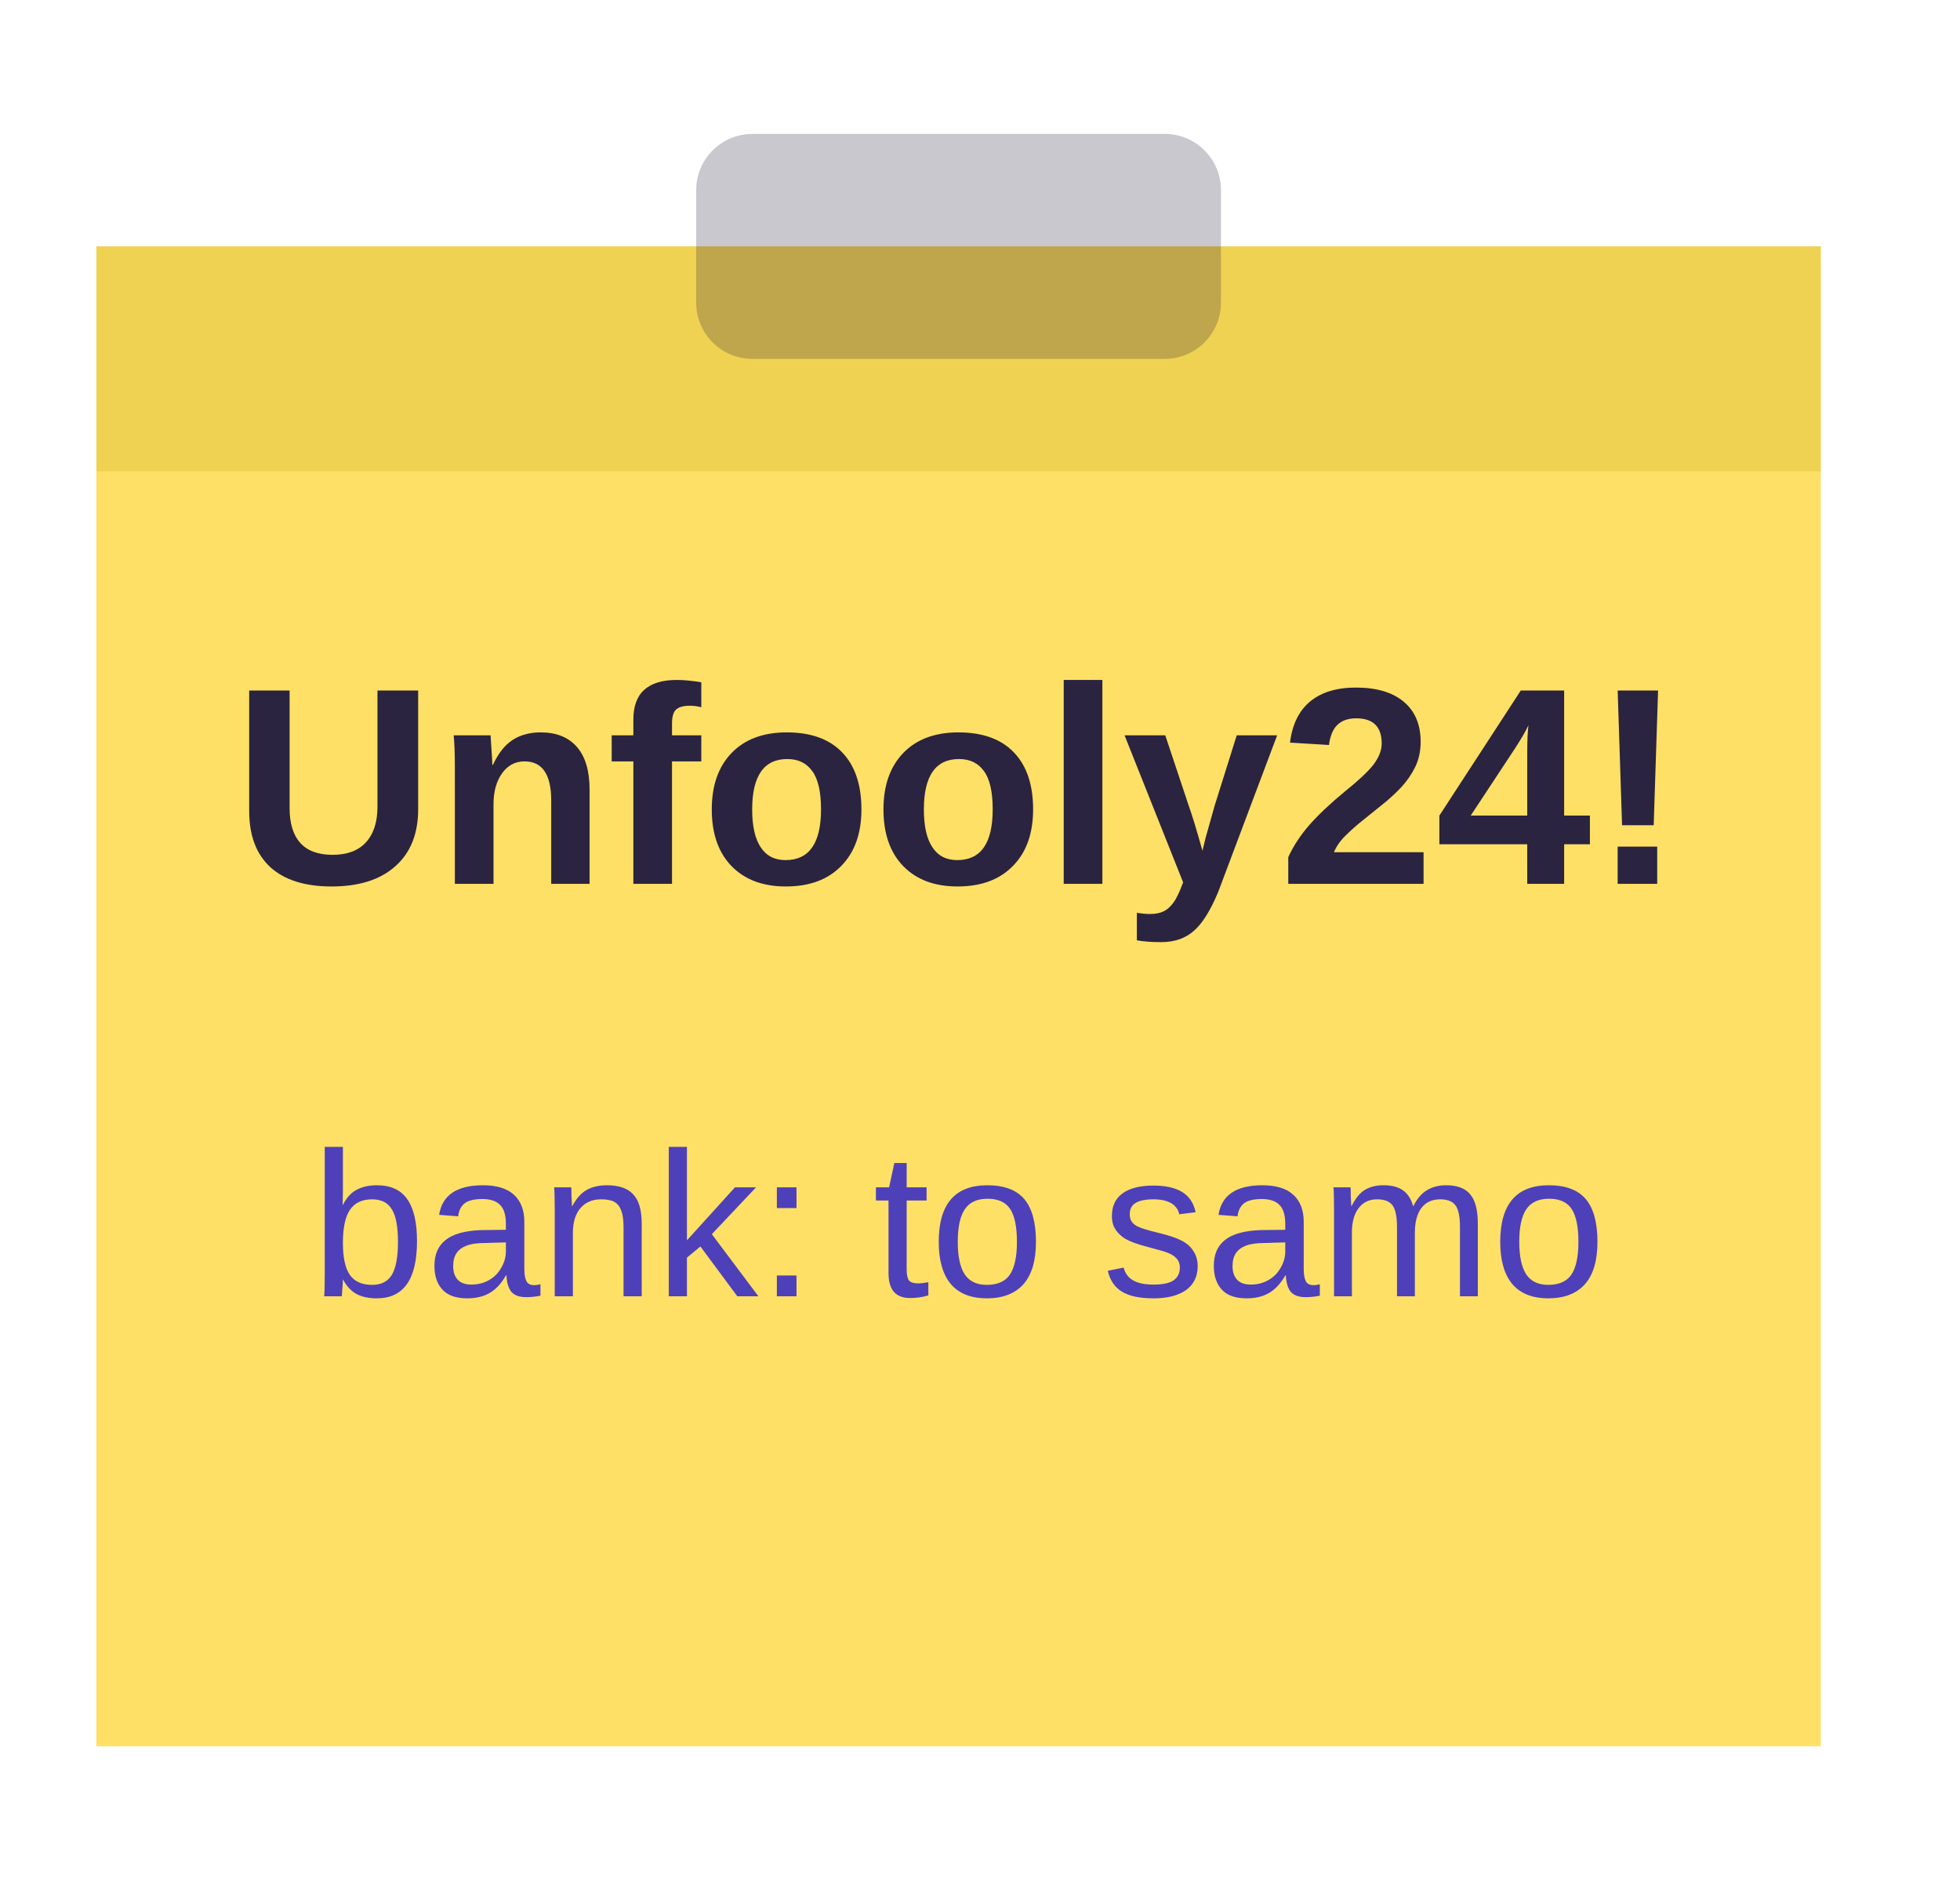
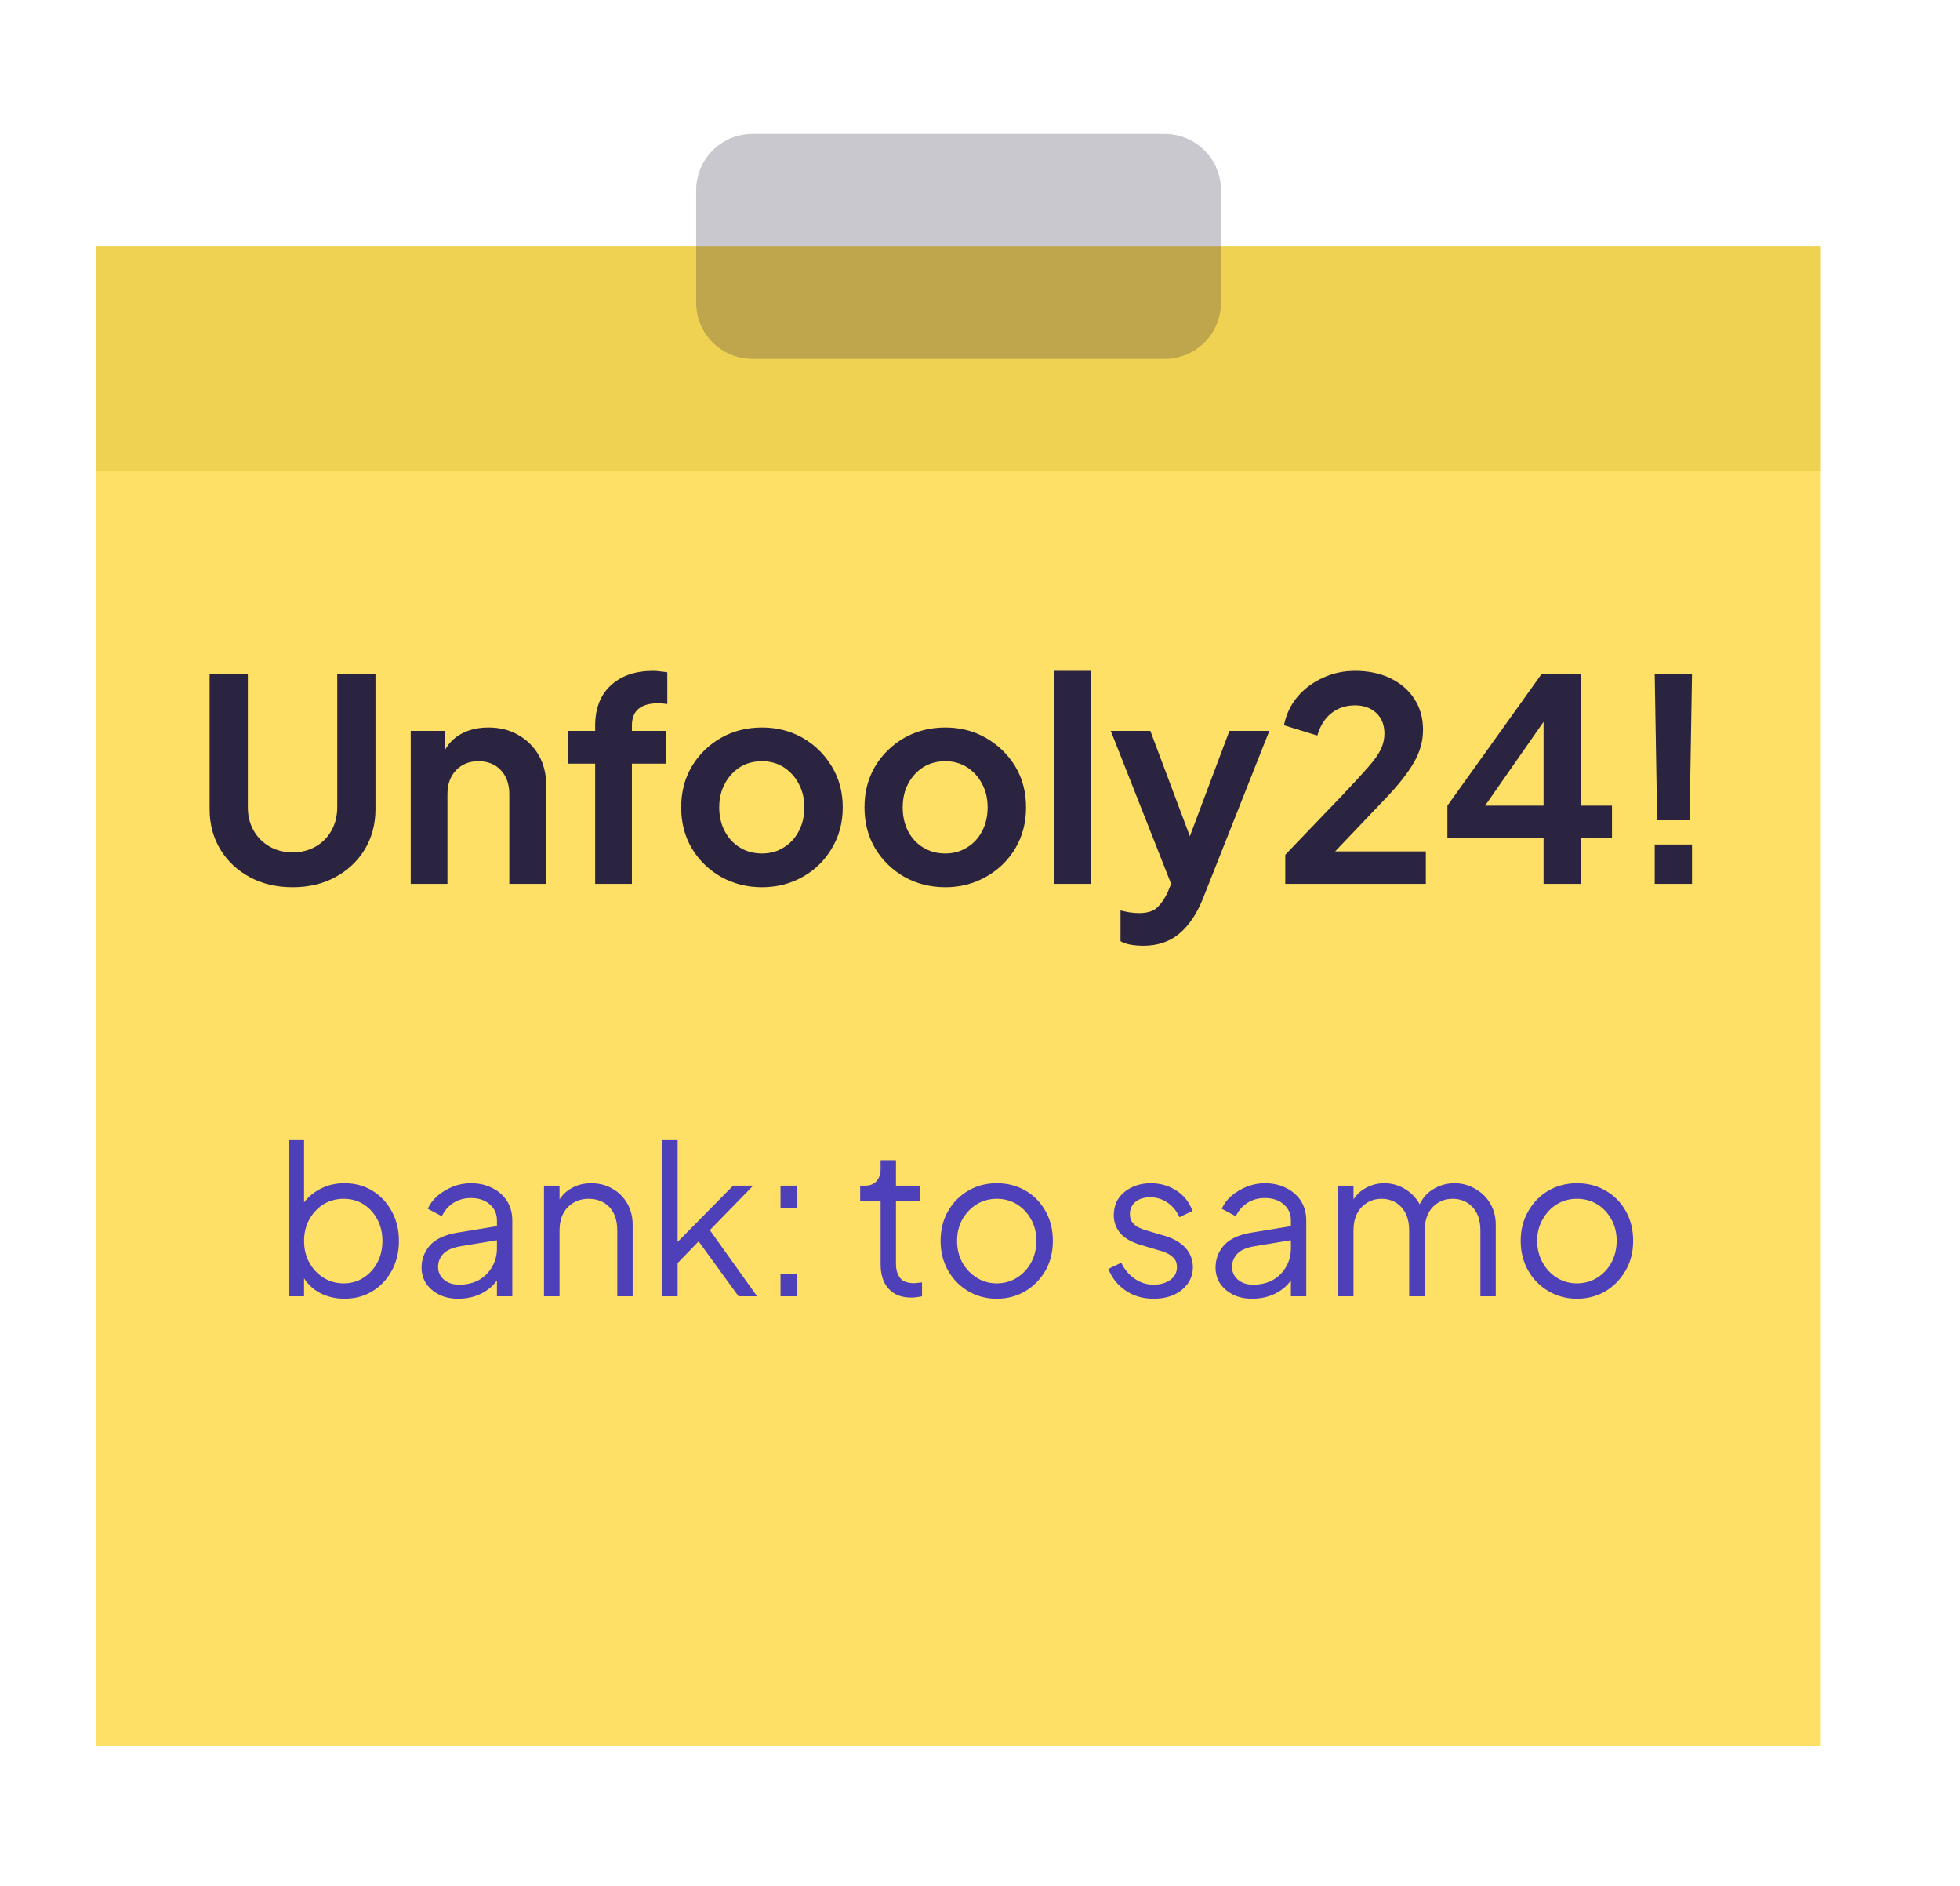
- <svg xmlns="http://www.w3.org/2000/svg" id="static" viewBox="0 0 732 704" width="732" height="704" font-family="Arial, Helvetica, sans-serif">
+ <svg xmlns="http://www.w3.org/2000/svg" id="static" viewBox="0 0 732 704" width="732" height="704">
  <style>
.a-blink{animation:a-blink 1.2s ease-in-out infinite}
.a-blink-slow{animation:a-blink 3s ease-in-out infinite}
.a-glow{animation:a-glow 5s ease-in-out infinite}
.a-pulse{animation:a-pulse 2.2s ease-in-out infinite}
.a-steam{animation:a-steam 2.8s ease-in-out infinite;transform-box:fill-box;transform-origin:center bottom}
.a-sway{animation:a-sway 6s ease-in-out infinite;transform-box:fill-box;transform-origin:center bottom}
.a-flutter{animation:a-flutter 4.5s ease-in-out infinite;transform-box:fill-box;transform-origin:center top}
.a-bounce{animation:a-bounce 2.6s ease-in-out infinite;transform-box:fill-box;transform-origin:center}
.a-ring{animation:a-ring 1.2s ease-in-out infinite;transform-box:fill-box;transform-origin:center}
.a-wave{animation:a-wave 1.2s ease-out infinite}
.a-grow{animation:a-grow .9s ease-in-out infinite;transform-box:fill-box;transform-origin:center}
.a-shimmer{animation:a-shimmer 3.5s ease-in-out infinite}
.d1{animation-delay:.35s}.d2{animation-delay:.7s}
@keyframes a-blink{0%,100%{opacity:1}50%{opacity:.2}}
@keyframes a-glow{0%,100%{opacity:1}50%{opacity:.65}}
@keyframes a-pulse{0%,100%{opacity:1}50%{opacity:.45}}
@keyframes a-steam{0%{opacity:0;transform:translateY(6px)}40%{opacity:.9}100%{opacity:0;transform:translateY(-10px)}}
@keyframes a-sway{0%,100%{transform:rotate(0)}50%{transform:rotate(1.6deg)}}
@keyframes a-flutter{0%,100%{transform:rotate(0)}50%{transform:rotate(-1.4deg)}}
@keyframes a-bounce{0%,70%,100%{transform:scale(1)}80%{transform:scale(1.18)}90%{transform:scale(.95)}}
@keyframes a-ring{0%,100%{transform:rotate(0)}10%{transform:rotate(-2.5deg)}20%{transform:rotate(2.5deg)}30%{transform:rotate(-2.5deg)}40%{transform:rotate(0)}}
@keyframes a-wave{0%{opacity:0}30%{opacity:1}100%{opacity:0}}
@keyframes a-grow{0%,100%{transform:scale(1)}50%{transform:scale(1.12)}}
@keyframes a-shimmer{0%,100%{opacity:.55}50%{opacity:1}}
@media (prefers-reduced-motion: reduce){*{animation:none!important}}
#static:target *{animation:none!important}
</style>
  <g id="item-karteczka" transform="translate(36 92) scale(7)">
    <g class="a-flutter">
      <rect width="92" height="80" fill="#FFE066" />
      <rect width="92" height="12" fill="#E6C845" opacity="0.6" />
      <rect x="32" y="-6" width="28" height="12" rx="3" fill="#2B2440" opacity="0.25" />
-       <text x="46" y="34" font-size="15" fill="#2B2440" font-weight="bold" text-anchor="middle">Unfooly24!</text>
-       <text x="46" y="56" font-size="11" fill="#4E40B8" text-anchor="middle">bank: to samo</text>
+       <path d="M10.47 34.18L10.47 34.18Q9.18 34.18 8.18 33.64Q7.18 33.10 6.61 32.16Q6.04 31.21 6.04 30.01L6.04 30.01L6.04 22.83L8.08 22.83L8.08 29.91Q8.08 30.61 8.39 31.16Q8.70 31.70 9.24 32.01Q9.78 32.32 10.47 32.32L10.47 32.32Q11.16 32.32 11.70 32.01Q12.24 31.70 12.54 31.16Q12.85 30.61 12.85 29.91L12.85 29.91L12.85 22.83L14.89 22.83L14.89 30.01Q14.89 31.21 14.32 32.16Q13.75 33.10 12.75 33.64Q11.76 34.18 10.47 34.18ZM18.73 34L16.77 34L16.77 25.84L18.61 25.84L18.61 26.84Q18.94 26.26 19.54 25.96Q20.14 25.66 20.92 25.66L20.92 25.66Q21.82 25.66 22.51 26.06Q23.20 26.45 23.60 27.14Q24.00 27.84 24.00 28.75L24.00 28.75L24.00 34L22.03 34L22.03 29.21Q22.03 28.41 21.57 27.93Q21.12 27.46 20.38 27.46L20.38 27.46Q19.65 27.46 19.19 27.94Q18.73 28.42 18.73 29.21L18.73 29.21L18.73 34ZM28.57 34L26.61 34L26.61 27.59L25.17 27.59L25.17 25.84L26.61 25.84L26.61 25.57Q26.61 24.18 27.45 23.41Q28.29 22.64 29.70 22.64L29.70 22.64Q29.88 22.64 30.09 22.67Q30.31 22.69 30.46 22.72L30.46 22.72L30.46 24.41Q30.19 24.37 29.95 24.37L29.95 24.37Q29.29 24.37 28.93 24.66Q28.57 24.95 28.57 25.57L28.57 25.57L28.57 25.84L30.39 25.84L30.39 27.59L28.57 27.59L28.57 34ZM35.52 34.18L35.52 34.18Q34.32 34.18 33.33 33.63Q32.35 33.07 31.77 32.11Q31.20 31.15 31.20 29.92L31.20 29.92Q31.20 28.69 31.77 27.73Q32.35 26.77 33.33 26.21Q34.30 25.66 35.52 25.66L35.52 25.66Q36.70 25.66 37.68 26.21Q38.65 26.77 39.23 27.73Q39.82 28.69 39.82 29.92L39.82 29.92Q39.82 31.15 39.23 32.12Q38.65 33.09 37.68 33.63Q36.70 34.18 35.52 34.18ZM35.52 32.38L35.52 32.38Q36.16 32.38 36.67 32.06Q37.18 31.75 37.47 31.20Q37.77 30.64 37.77 29.92L37.77 29.92Q37.77 29.21 37.47 28.66Q37.18 28.11 36.67 27.78Q36.16 27.46 35.52 27.46L35.52 27.46Q34.84 27.46 34.33 27.78Q33.82 28.11 33.53 28.66Q33.23 29.21 33.23 29.92L33.23 29.92Q33.23 30.64 33.53 31.20Q33.82 31.75 34.33 32.06Q34.84 32.38 35.52 32.38ZM45.30 34.18L45.30 34.18Q44.09 34.18 43.11 33.63Q42.13 33.07 41.55 32.11Q40.98 31.15 40.98 29.92L40.98 29.92Q40.98 28.69 41.55 27.73Q42.13 26.77 43.11 26.21Q44.08 25.66 45.30 25.66L45.30 25.66Q46.48 25.66 47.45 26.21Q48.43 26.77 49.02 27.73Q49.60 28.69 49.60 29.92L49.60 29.92Q49.60 31.15 49.02 32.12Q48.43 33.09 47.45 33.63Q46.48 34.18 45.30 34.18ZM45.30 32.38L45.30 32.38Q45.94 32.38 46.45 32.06Q46.96 31.75 47.25 31.20Q47.55 30.64 47.55 29.92L47.55 29.92Q47.55 29.21 47.25 28.66Q46.96 28.11 46.45 27.78Q45.94 27.46 45.30 27.46L45.30 27.46Q44.62 27.46 44.11 27.78Q43.60 28.11 43.31 28.66Q43.02 29.21 43.02 29.92L43.02 29.92Q43.02 30.64 43.31 31.20Q43.60 31.75 44.11 32.06Q44.62 32.38 45.30 32.38ZM53.05 34L51.09 34L51.09 22.64L53.05 22.64L53.05 34ZM55.86 37.30L55.86 37.30Q55.53 37.30 55.21 37.25Q54.90 37.20 54.64 37.06L54.64 37.06L54.64 35.42Q54.84 35.47 55.11 35.52Q55.38 35.56 55.63 35.56L55.63 35.56Q56.30 35.56 56.61 35.25Q56.92 34.95 57.16 34.44L57.16 34.44L57.34 34L54.12 25.84L56.23 25.84L58.34 31.46L60.45 25.84L62.58 25.84L59.02 34.83Q58.54 36.01 57.77 36.66Q57.00 37.30 55.86 37.30ZM70.93 34L63.43 34L63.43 32.45L66.46 29.29Q67.34 28.36 67.84 27.79Q68.34 27.22 68.53 26.82Q68.72 26.41 68.72 25.99L68.72 25.99Q68.72 25.29 68.28 24.88Q67.84 24.48 67.15 24.48L67.15 24.48Q66.43 24.48 65.90 24.89Q65.37 25.30 65.14 26.09L65.14 26.09L63.36 25.54Q63.54 24.66 64.09 24.01Q64.64 23.37 65.44 23.01Q66.23 22.64 67.15 22.64L67.15 22.64Q68.23 22.64 69.05 23.04Q69.87 23.44 70.32 24.14Q70.78 24.85 70.78 25.78L70.78 25.78Q70.78 26.70 70.28 27.55Q69.78 28.41 68.71 29.52L68.71 29.52L66.09 32.27L70.93 32.27L70.93 34ZM79.22 34L77.21 34L77.21 31.54L72.08 31.54L72.08 29.83L77.09 22.83L79.22 22.83L79.22 29.83L80.86 29.83L80.86 31.54L79.22 31.54L79.22 34ZM74.09 29.83L77.21 29.83L77.21 25.36L74.09 29.83ZM85.00 30.61L83.27 30.61L83.14 22.83L85.13 22.83L85.00 30.61ZM85.13 34L83.14 34L83.14 31.90L85.13 31.90L85.13 34Z" fill="#2B2440" />
+       <path d="M13.24 56.13L13.24 56.13Q12.55 56.13 11.98 55.85Q11.41 55.56 11.08 55.04L11.08 55.04L11.08 56L10.26 56L10.26 47.67L11.08 47.67L11.08 50.99Q11.44 50.52 11.99 50.25Q12.54 49.97 13.24 49.97L13.24 49.97Q14.07 49.97 14.73 50.37Q15.38 50.77 15.76 51.47Q16.14 52.16 16.14 53.05L16.14 53.05Q16.14 53.93 15.76 54.63Q15.38 55.33 14.73 55.73Q14.07 56.13 13.24 56.13ZM13.19 55.31L13.19 55.31Q13.79 55.31 14.25 55.01Q14.72 54.71 14.99 54.20Q15.26 53.69 15.26 53.05L15.26 53.05Q15.26 52.40 14.99 51.90Q14.72 51.39 14.25 51.09Q13.79 50.80 13.19 50.80L13.19 50.80Q12.60 50.80 12.12 51.09Q11.64 51.39 11.36 51.90Q11.08 52.41 11.08 53.05L11.08 53.05Q11.08 53.69 11.36 54.20Q11.64 54.71 12.12 55.01Q12.60 55.31 13.19 55.31ZM19.30 56.13L19.30 56.13Q18.74 56.13 18.30 55.92Q17.86 55.70 17.60 55.33Q17.35 54.95 17.35 54.47L17.35 54.47Q17.35 53.79 17.80 53.28Q18.25 52.78 19.23 52.61L19.23 52.61L21.37 52.26L21.37 51.95Q21.37 51.42 20.98 51.09Q20.60 50.76 19.98 50.76L19.98 50.76Q19.44 50.76 19.03 51.03Q18.63 51.30 18.43 51.73L18.43 51.73L17.68 51.33Q17.85 50.95 18.20 50.64Q18.56 50.34 19.02 50.15Q19.48 49.97 19.98 49.97L19.98 49.97Q20.63 49.97 21.13 50.23Q21.63 50.48 21.91 50.92Q22.19 51.37 22.19 51.95L22.19 51.95L22.19 56L21.37 56L21.37 55.15Q21.08 55.58 20.53 55.86Q19.98 56.13 19.30 56.13ZM18.23 54.44L18.23 54.44Q18.23 54.83 18.54 55.11Q18.86 55.38 19.35 55.38L19.35 55.38Q19.96 55.38 20.41 55.13Q20.86 54.87 21.11 54.43Q21.37 53.99 21.37 53.45L21.37 53.45L21.37 53.01L19.43 53.33Q18.79 53.44 18.51 53.73Q18.23 54.03 18.23 54.44ZM24.71 56L23.88 56L23.88 50.10L24.71 50.10L24.71 50.83Q24.97 50.43 25.41 50.20Q25.85 49.97 26.40 49.97L26.40 49.97Q27.03 49.97 27.53 50.26Q28.03 50.54 28.32 51.04Q28.61 51.55 28.61 52.17L28.61 52.17L28.61 56L27.79 56L27.79 52.49Q27.79 51.69 27.37 51.24Q26.94 50.80 26.26 50.80L26.26 50.80Q25.59 50.80 25.15 51.25Q24.71 51.70 24.71 52.49L24.71 52.49L24.71 56ZM31.01 56L30.19 56L30.19 47.67L31.01 47.67L31.01 53.10L33.97 50.10L35.04 50.10L32.73 52.47L35.25 56L34.26 56L32.13 53.07L31.01 54.23L31.01 56ZM37.38 51.31L36.50 51.31L36.50 50.10L37.38 50.10L37.38 51.31ZM37.38 56L36.50 56L36.50 54.79L37.38 54.79L37.38 56ZM43.49 56.07L43.49 56.07Q42.69 56.07 42.27 55.60Q41.84 55.14 41.84 54.28L41.84 54.28L41.84 50.93L40.75 50.93L40.75 50.10L41.02 50.10Q41.40 50.10 41.62 49.86Q41.84 49.61 41.84 49.23L41.84 49.23L41.84 48.74L42.66 48.74L42.66 50.10L43.96 50.10L43.96 50.93L42.66 50.93L42.66 54.28Q42.66 54.72 42.87 55.01Q43.08 55.30 43.63 55.30L43.63 55.30Q43.72 55.30 43.84 55.28Q43.96 55.27 44.05 55.26L44.05 55.26L44.05 56Q43.92 56.03 43.75 56.05Q43.59 56.07 43.49 56.07ZM48.04 56.13L48.04 56.13Q47.20 56.13 46.52 55.73Q45.84 55.33 45.44 54.63Q45.04 53.93 45.04 53.04L45.04 53.04Q45.04 52.16 45.43 51.47Q45.83 50.77 46.51 50.37Q47.18 49.97 48.04 49.97L48.04 49.97Q48.90 49.97 49.58 50.37Q50.25 50.76 50.64 51.46Q51.03 52.15 51.03 53.04L51.03 53.04Q51.03 53.94 50.63 54.64Q50.22 55.34 49.54 55.74Q48.87 56.13 48.04 56.13ZM48.04 55.31L48.04 55.31Q48.63 55.31 49.11 55.01Q49.59 54.71 49.87 54.20Q50.15 53.68 50.15 53.04L50.15 53.04Q50.15 52.40 49.87 51.90Q49.59 51.39 49.11 51.09Q48.63 50.80 48.04 50.80L48.04 50.80Q47.45 50.80 46.97 51.09Q46.49 51.39 46.20 51.90Q45.92 52.40 45.92 53.04L45.92 53.04Q45.92 53.68 46.20 54.20Q46.49 54.71 46.97 55.01Q47.45 55.31 48.04 55.31ZM56.40 56.13L56.40 56.13Q55.55 56.13 54.92 55.70Q54.28 55.27 53.99 54.54L53.99 54.54L54.68 54.21Q54.94 54.75 55.39 55.06Q55.85 55.38 56.40 55.38L56.40 55.38Q56.93 55.38 57.29 55.13Q57.65 54.87 57.65 54.45L57.65 54.45Q57.65 54.14 57.48 53.96Q57.30 53.78 57.07 53.68Q56.84 53.58 56.66 53.54L56.66 53.54L55.82 53.29Q55.00 53.06 54.64 52.65Q54.28 52.23 54.28 51.68L54.28 51.68Q54.28 51.16 54.54 50.77Q54.81 50.39 55.26 50.18Q55.71 49.97 56.26 49.97L56.26 49.97Q57.01 49.97 57.62 50.36Q58.23 50.75 58.48 51.45L58.48 51.45L57.78 51.78Q57.56 51.28 57.14 51.00Q56.73 50.72 56.22 50.72L56.22 50.72Q55.73 50.72 55.43 50.97Q55.14 51.23 55.14 51.61L55.14 51.61Q55.14 51.91 55.29 52.08Q55.44 52.26 55.65 52.35Q55.85 52.44 56.00 52.48L56.00 52.48L56.98 52.77Q57.70 52.98 58.10 53.41Q58.50 53.85 58.50 54.45L58.50 54.45Q58.50 54.93 58.23 55.32Q57.96 55.70 57.49 55.92Q57.02 56.13 56.40 56.13ZM61.66 56.13L61.66 56.13Q61.10 56.13 60.66 55.92Q60.22 55.70 59.96 55.33Q59.71 54.95 59.71 54.47L59.71 54.47Q59.71 53.79 60.16 53.28Q60.61 52.78 61.59 52.61L61.59 52.61L63.73 52.26L63.73 51.95Q63.73 51.42 63.34 51.09Q62.96 50.76 62.34 50.76L62.34 50.76Q61.80 50.76 61.39 51.03Q60.99 51.30 60.79 51.73L60.79 51.73L60.04 51.33Q60.21 50.95 60.56 50.64Q60.92 50.34 61.38 50.15Q61.85 49.97 62.34 49.97L62.34 49.97Q62.99 49.97 63.49 50.23Q63.99 50.48 64.27 50.92Q64.55 51.37 64.55 51.95L64.55 51.95L64.55 56L63.73 56L63.73 55.15Q63.44 55.58 62.89 55.86Q62.34 56.13 61.66 56.13ZM60.59 54.44L60.59 54.44Q60.59 54.83 60.90 55.11Q61.22 55.38 61.71 55.38L61.71 55.38Q62.32 55.38 62.77 55.13Q63.22 54.87 63.47 54.43Q63.73 53.99 63.73 53.45L63.73 53.45L63.73 53.01L61.79 53.33Q61.15 53.44 60.87 53.73Q60.59 54.03 60.59 54.44ZM67.07 56L66.25 56L66.25 50.10L67.07 50.10L67.07 50.83Q67.33 50.42 67.77 50.20Q68.20 49.97 68.71 49.97L68.71 49.97Q69.31 49.97 69.82 50.28Q70.33 50.59 70.60 51.09L70.60 51.09Q70.87 50.54 71.37 50.26Q71.87 49.97 72.46 49.97L72.46 49.97Q73.05 49.97 73.55 50.26Q74.06 50.54 74.36 51.04Q74.66 51.55 74.66 52.17L74.66 52.17L74.66 56L73.84 56L73.84 52.49Q73.84 51.69 73.42 51.24Q73.00 50.80 72.36 50.80L72.36 50.80Q71.72 50.80 71.29 51.25Q70.87 51.70 70.87 52.49L70.87 52.49L70.87 56L70.04 56L70.04 52.49Q70.04 51.69 69.62 51.24Q69.20 50.80 68.57 50.80L68.57 50.80Q67.93 50.80 67.50 51.25Q67.07 51.70 67.07 52.49L67.07 52.49L67.07 56ZM78.99 56.13L78.99 56.13Q78.16 56.13 77.48 55.73Q76.79 55.33 76.39 54.63Q75.99 53.93 75.99 53.04L75.99 53.04Q75.99 52.16 76.39 51.47Q76.78 50.77 77.46 50.37Q78.14 49.97 78.99 49.97L78.99 49.97Q79.85 49.97 80.53 50.37Q81.21 50.76 81.60 51.46Q81.99 52.15 81.99 53.04L81.99 53.04Q81.99 53.94 81.58 54.64Q81.17 55.34 80.50 55.74Q79.82 56.13 78.99 56.13ZM78.99 55.31L78.99 55.31Q79.59 55.31 80.07 55.01Q80.55 54.71 80.83 54.20Q81.11 53.68 81.11 53.04L81.11 53.04Q81.11 52.40 80.83 51.90Q80.55 51.39 80.07 51.09Q79.59 50.80 78.99 50.80L78.99 50.80Q78.40 50.80 77.92 51.09Q77.44 51.39 77.16 51.90Q76.87 52.40 76.87 53.04L76.87 53.04Q76.87 53.68 77.16 54.20Q77.44 54.71 77.92 55.01Q78.40 55.31 78.99 55.31Z" fill="#4E40B8" />
    </g>
  </g>
</svg>
